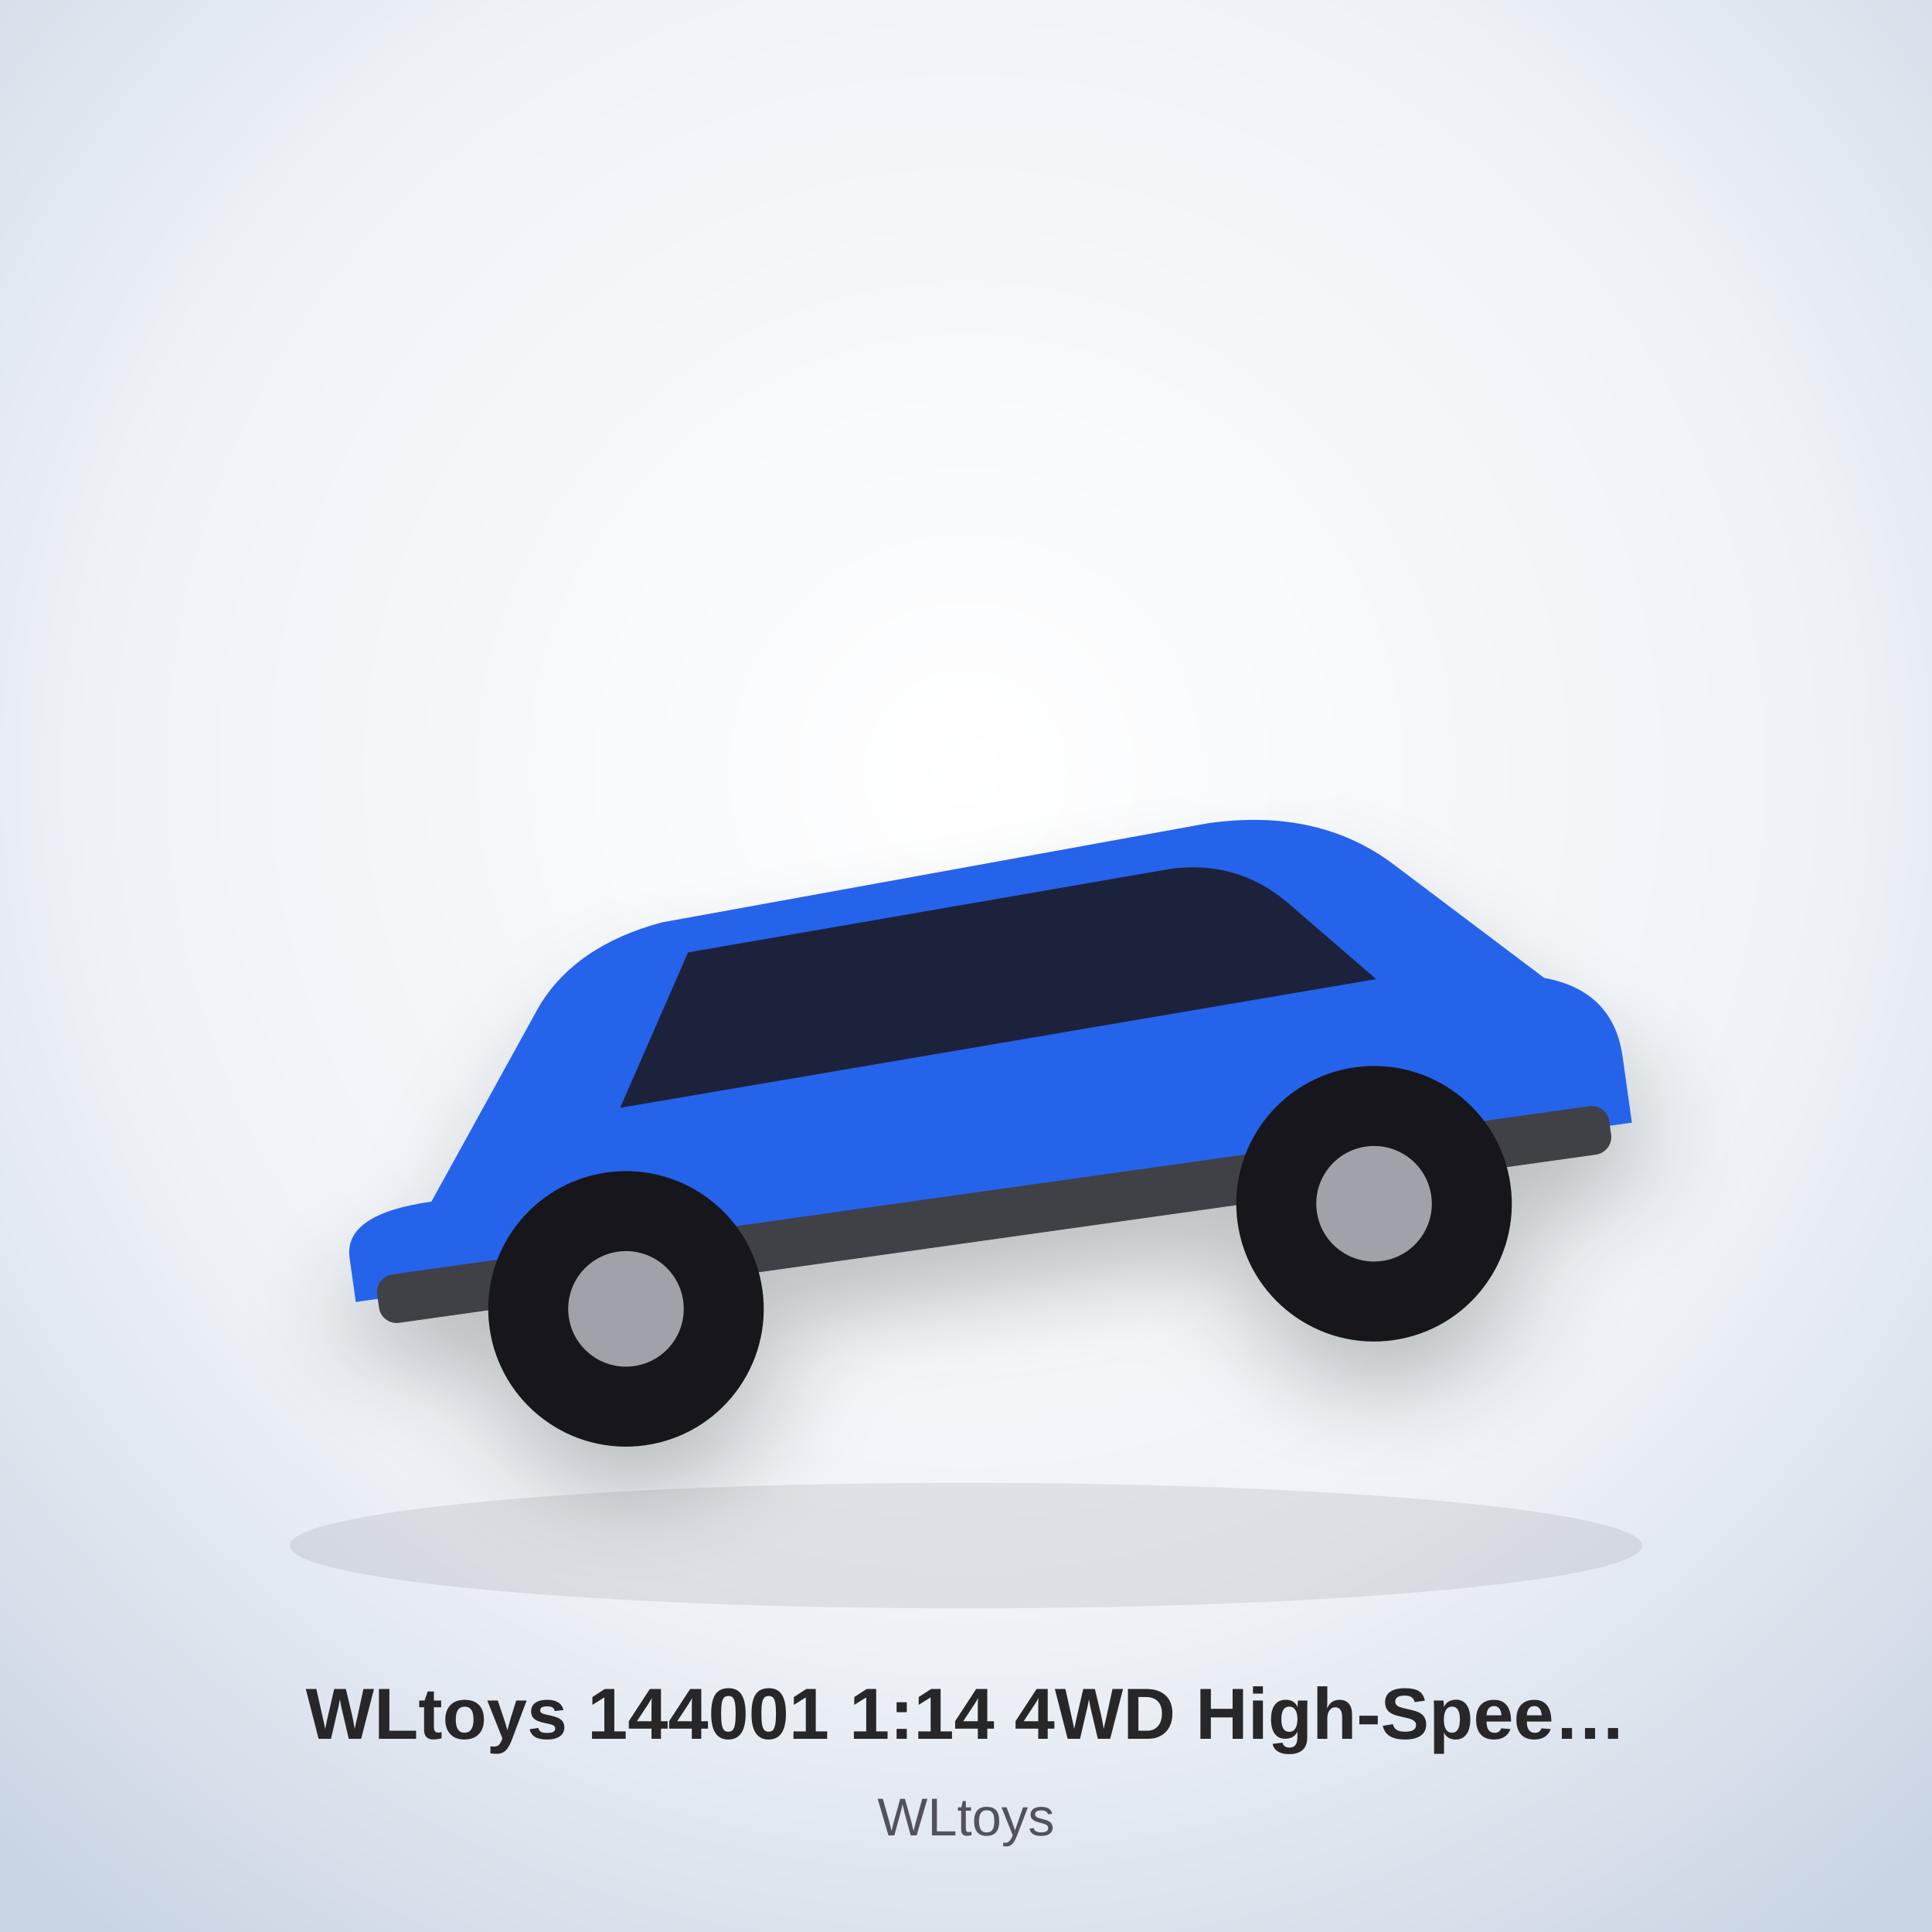
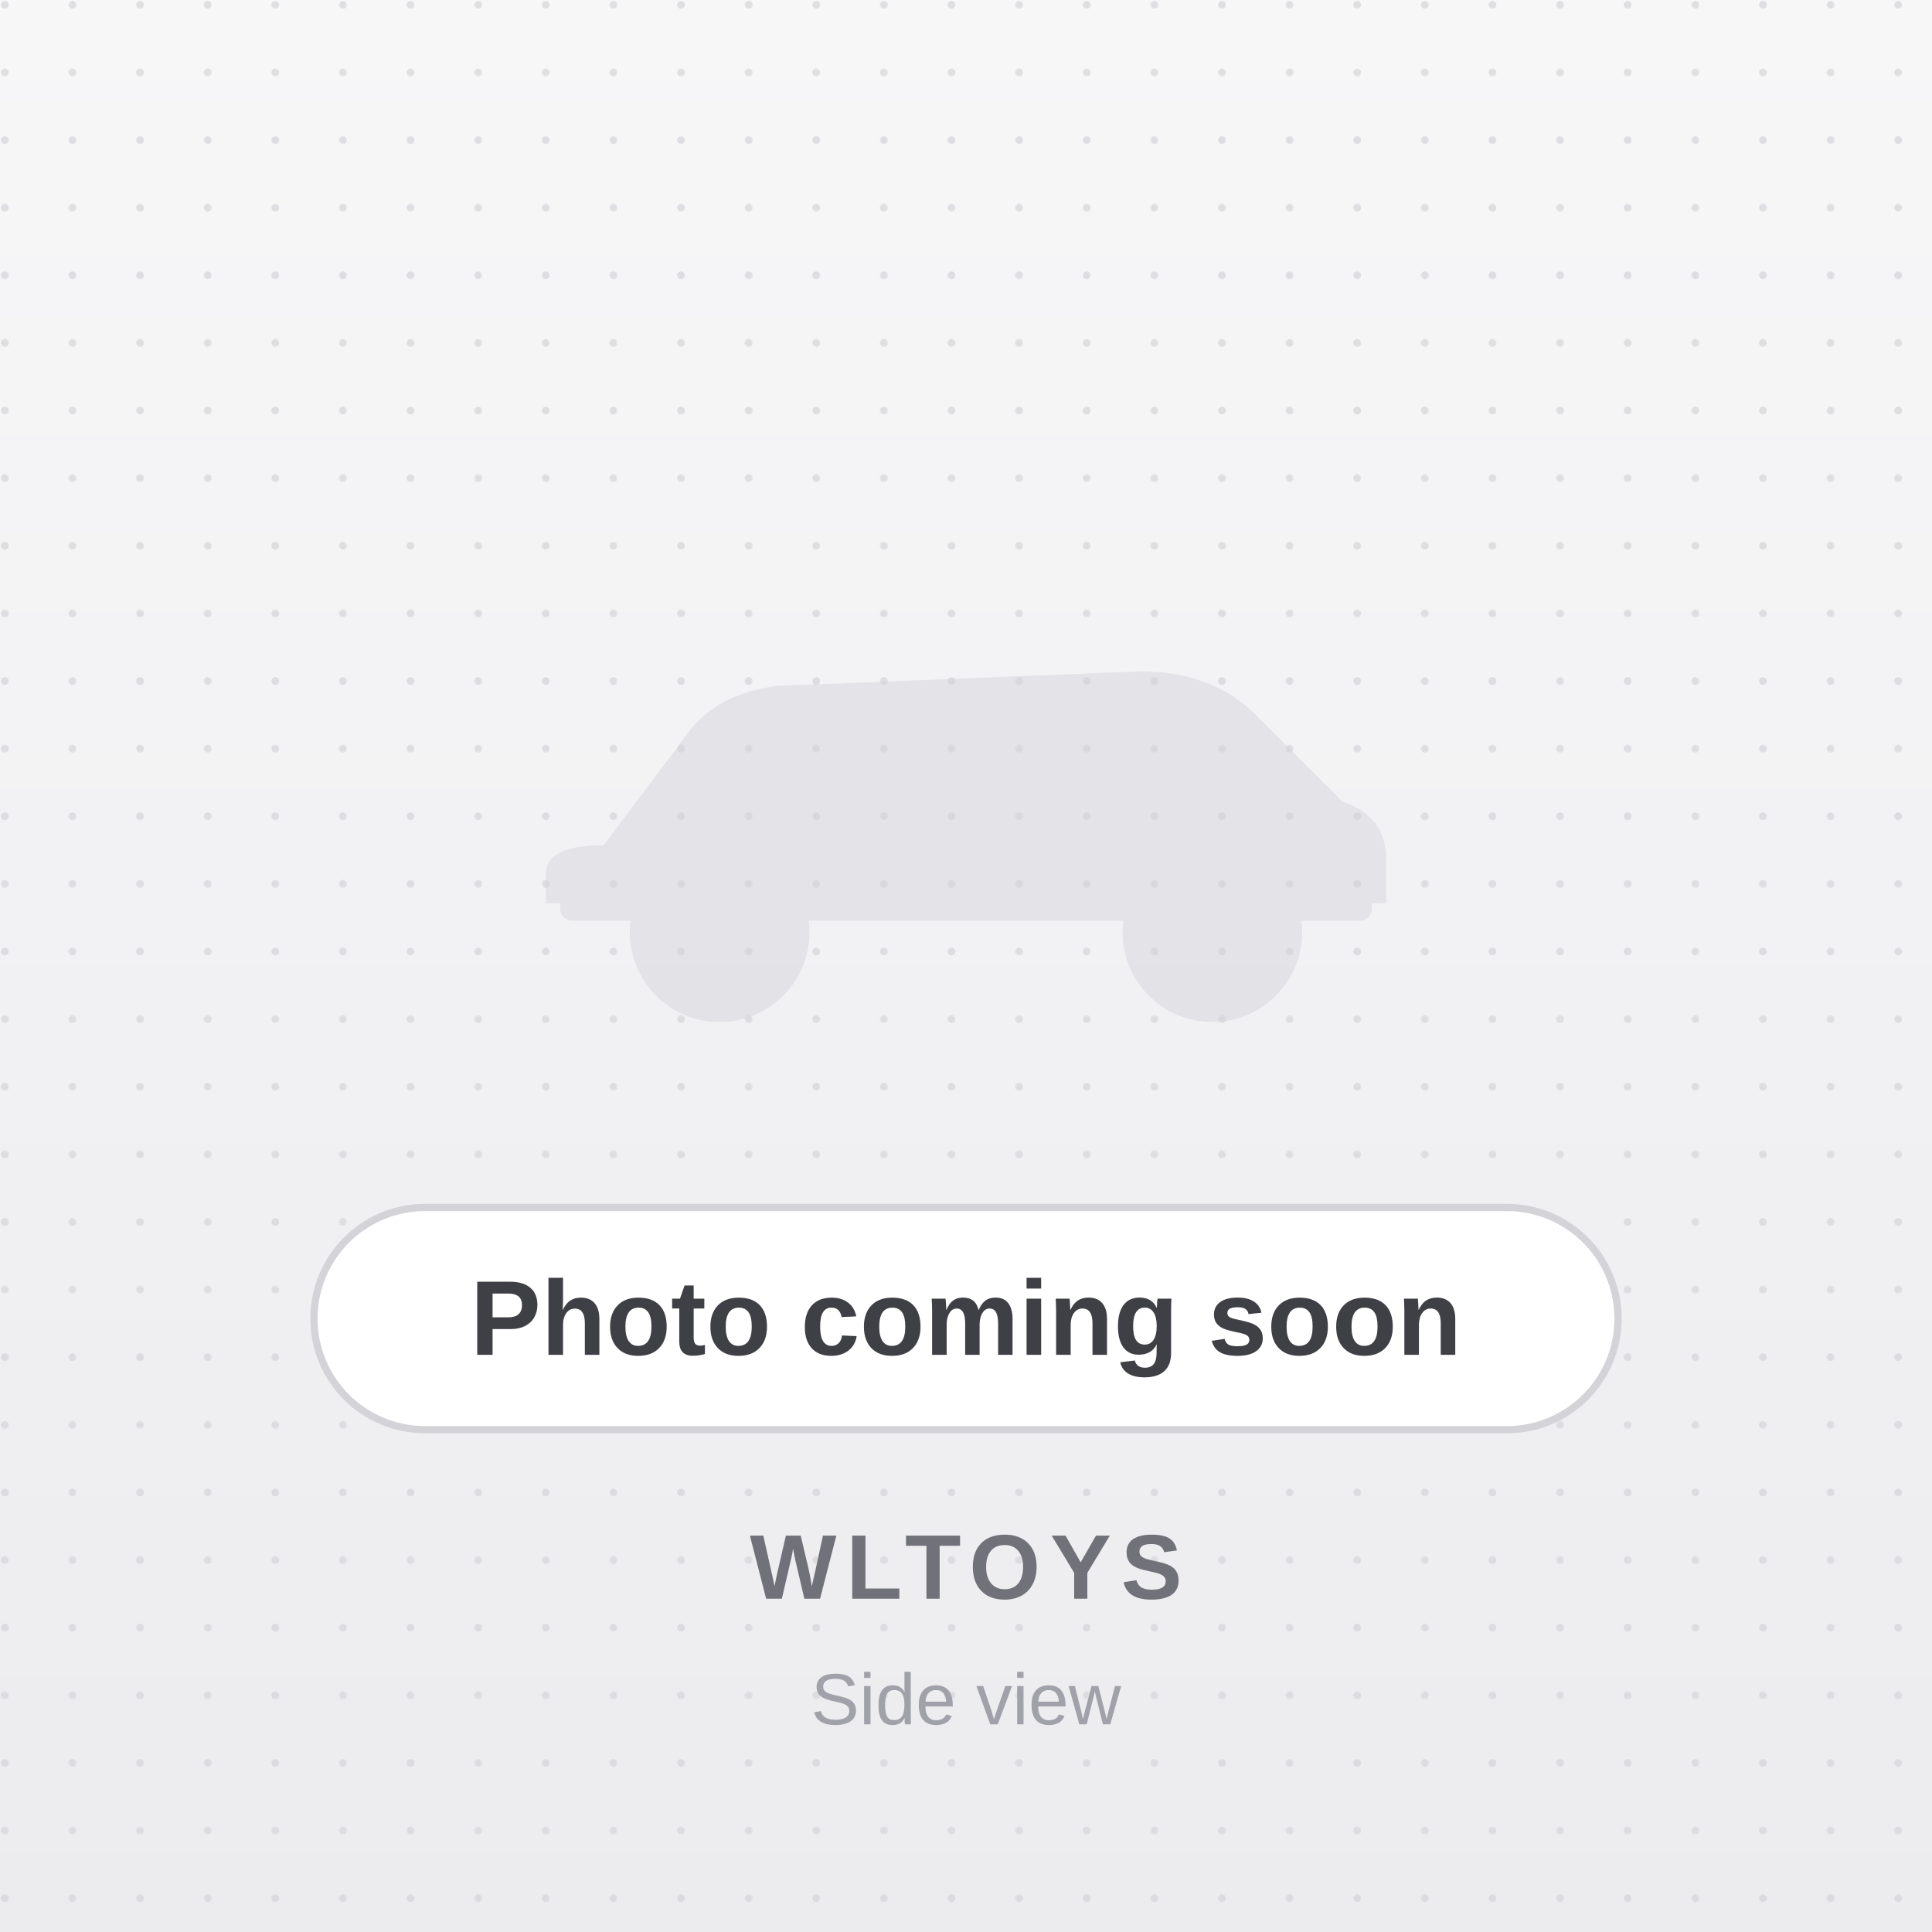
- <svg xmlns="http://www.w3.org/2000/svg" viewBox="0 0 800 800" width="800" height="800" role="img" aria-label="WLtoys 144001 1:14 4WD High-Speed Buggy">
+ <svg xmlns="http://www.w3.org/2000/svg" viewBox="0 0 800 800" width="800" height="800" role="img" aria-label="WLtoys 144001 1:14 4WD High-Speed Buggy – photo coming soon">
  <defs>
-     <radialGradient id="bg" cx="50%" cy="40%" r="75%">
-       <stop offset="0%" stop-color="#ffffff" />
-       <stop offset="60%" stop-color="#eef2f7" />
-       <stop offset="100%" stop-color="#c9d4e3" />
-     </radialGradient>
-     <filter id="sh" x="-20%" y="-20%" width="140%" height="160%">
-       <feDropShadow dx="0" dy="24" stdDeviation="22" flood-color="#000" flood-opacity=".22" />
+     <linearGradient id="bg" x1="0" y1="0" x2="0" y2="1">
+       <stop offset="0%" stop-color="#f7f7f8" />
+       <stop offset="100%" stop-color="#ececef" />
+     </linearGradient>
+     <pattern id="dots" width="28" height="28" patternUnits="userSpaceOnUse">
+       <circle cx="2" cy="2" r="1.6" fill="#d4d4d8" />
+     </pattern>
+     <filter id="ghost">
+       <feColorMatrix type="matrix" values="0 0 0 0 0.63  0 0 0 0 0.63  0 0 0 0 0.67  0 0 0 1 0" />
    </filter>
  </defs>
  <rect width="800" height="800" fill="url(#bg)" />
-   <ellipse cx="400" cy="640" rx="280" ry="26" fill="#000" opacity=".08" />
-   <g filter="url(#sh)" transform="translate(400 420) rotate(-8) scale(0.92) translate(-400 -420)">
-     <path d="M150 470 L210 390 Q230 365 270 360 L520 350 Q570 350 600 380 L660 440 Q690 450 690 480 L690 510 L110 510 L110 490 Q110 470 150 470Z" fill="#2563eb" />
+   <rect width="800" height="800" fill="url(#dots)" opacity=".7" />
+   <g filter="url(#ghost)" opacity=".42" transform="translate(400 320) scale(.6) translate(-400 -420)">
+     <path d="M150 470 L210 390 Q230 365 270 360 L520 350 Q570 350 600 380 L660 440 Q690 450 690 480 L690 510 L110 510 L110 490 Q110 470 150 470Z" fill="#000" />
    <path d="M280 375 L500 368 Q530 368 550 390 L585 430 L240 440Z" fill="#18181b" opacity=".85" />
    <rect x="120" y="500" width="560" height="22" rx="8" fill="#3f3f46" />
    <circle cx="230" cy="530" r="62" fill="#18181b" />
    <circle cx="230" cy="530" r="26" fill="#a1a1aa" />
    <circle cx="570" cy="530" r="62" fill="#18181b" />
    <circle cx="570" cy="530" r="26" fill="#a1a1aa" />
  </g>
-   <text x="400" y="720" text-anchor="middle" font-family="Arial, Helvetica, sans-serif" font-size="30" font-weight="700" fill="#27272a">WLtoys 144001 1:14 4WD High-Spee…</text>
-   <text x="400" y="760" text-anchor="middle" font-family="Arial, Helvetica, sans-serif" font-size="22" fill="#52525b">WLtoys</text>
+   <g font-family="Arial, Helvetica, sans-serif" text-anchor="middle">
+     <rect x="130" y="500" width="540" height="92" rx="46" fill="#ffffff" stroke="#d4d4d8" stroke-width="3" />
+     <text x="400" y="561" font-size="44" font-weight="700" fill="#3f3f46">Photo coming soon</text>
+     <text x="400" y="662" font-size="38" font-weight="700" letter-spacing="4" fill="#71717a">WLTOYS</text>
+     <text x="400" y="714" font-size="30" fill="#a1a1aa">Side view</text>
+   </g>
</svg>
